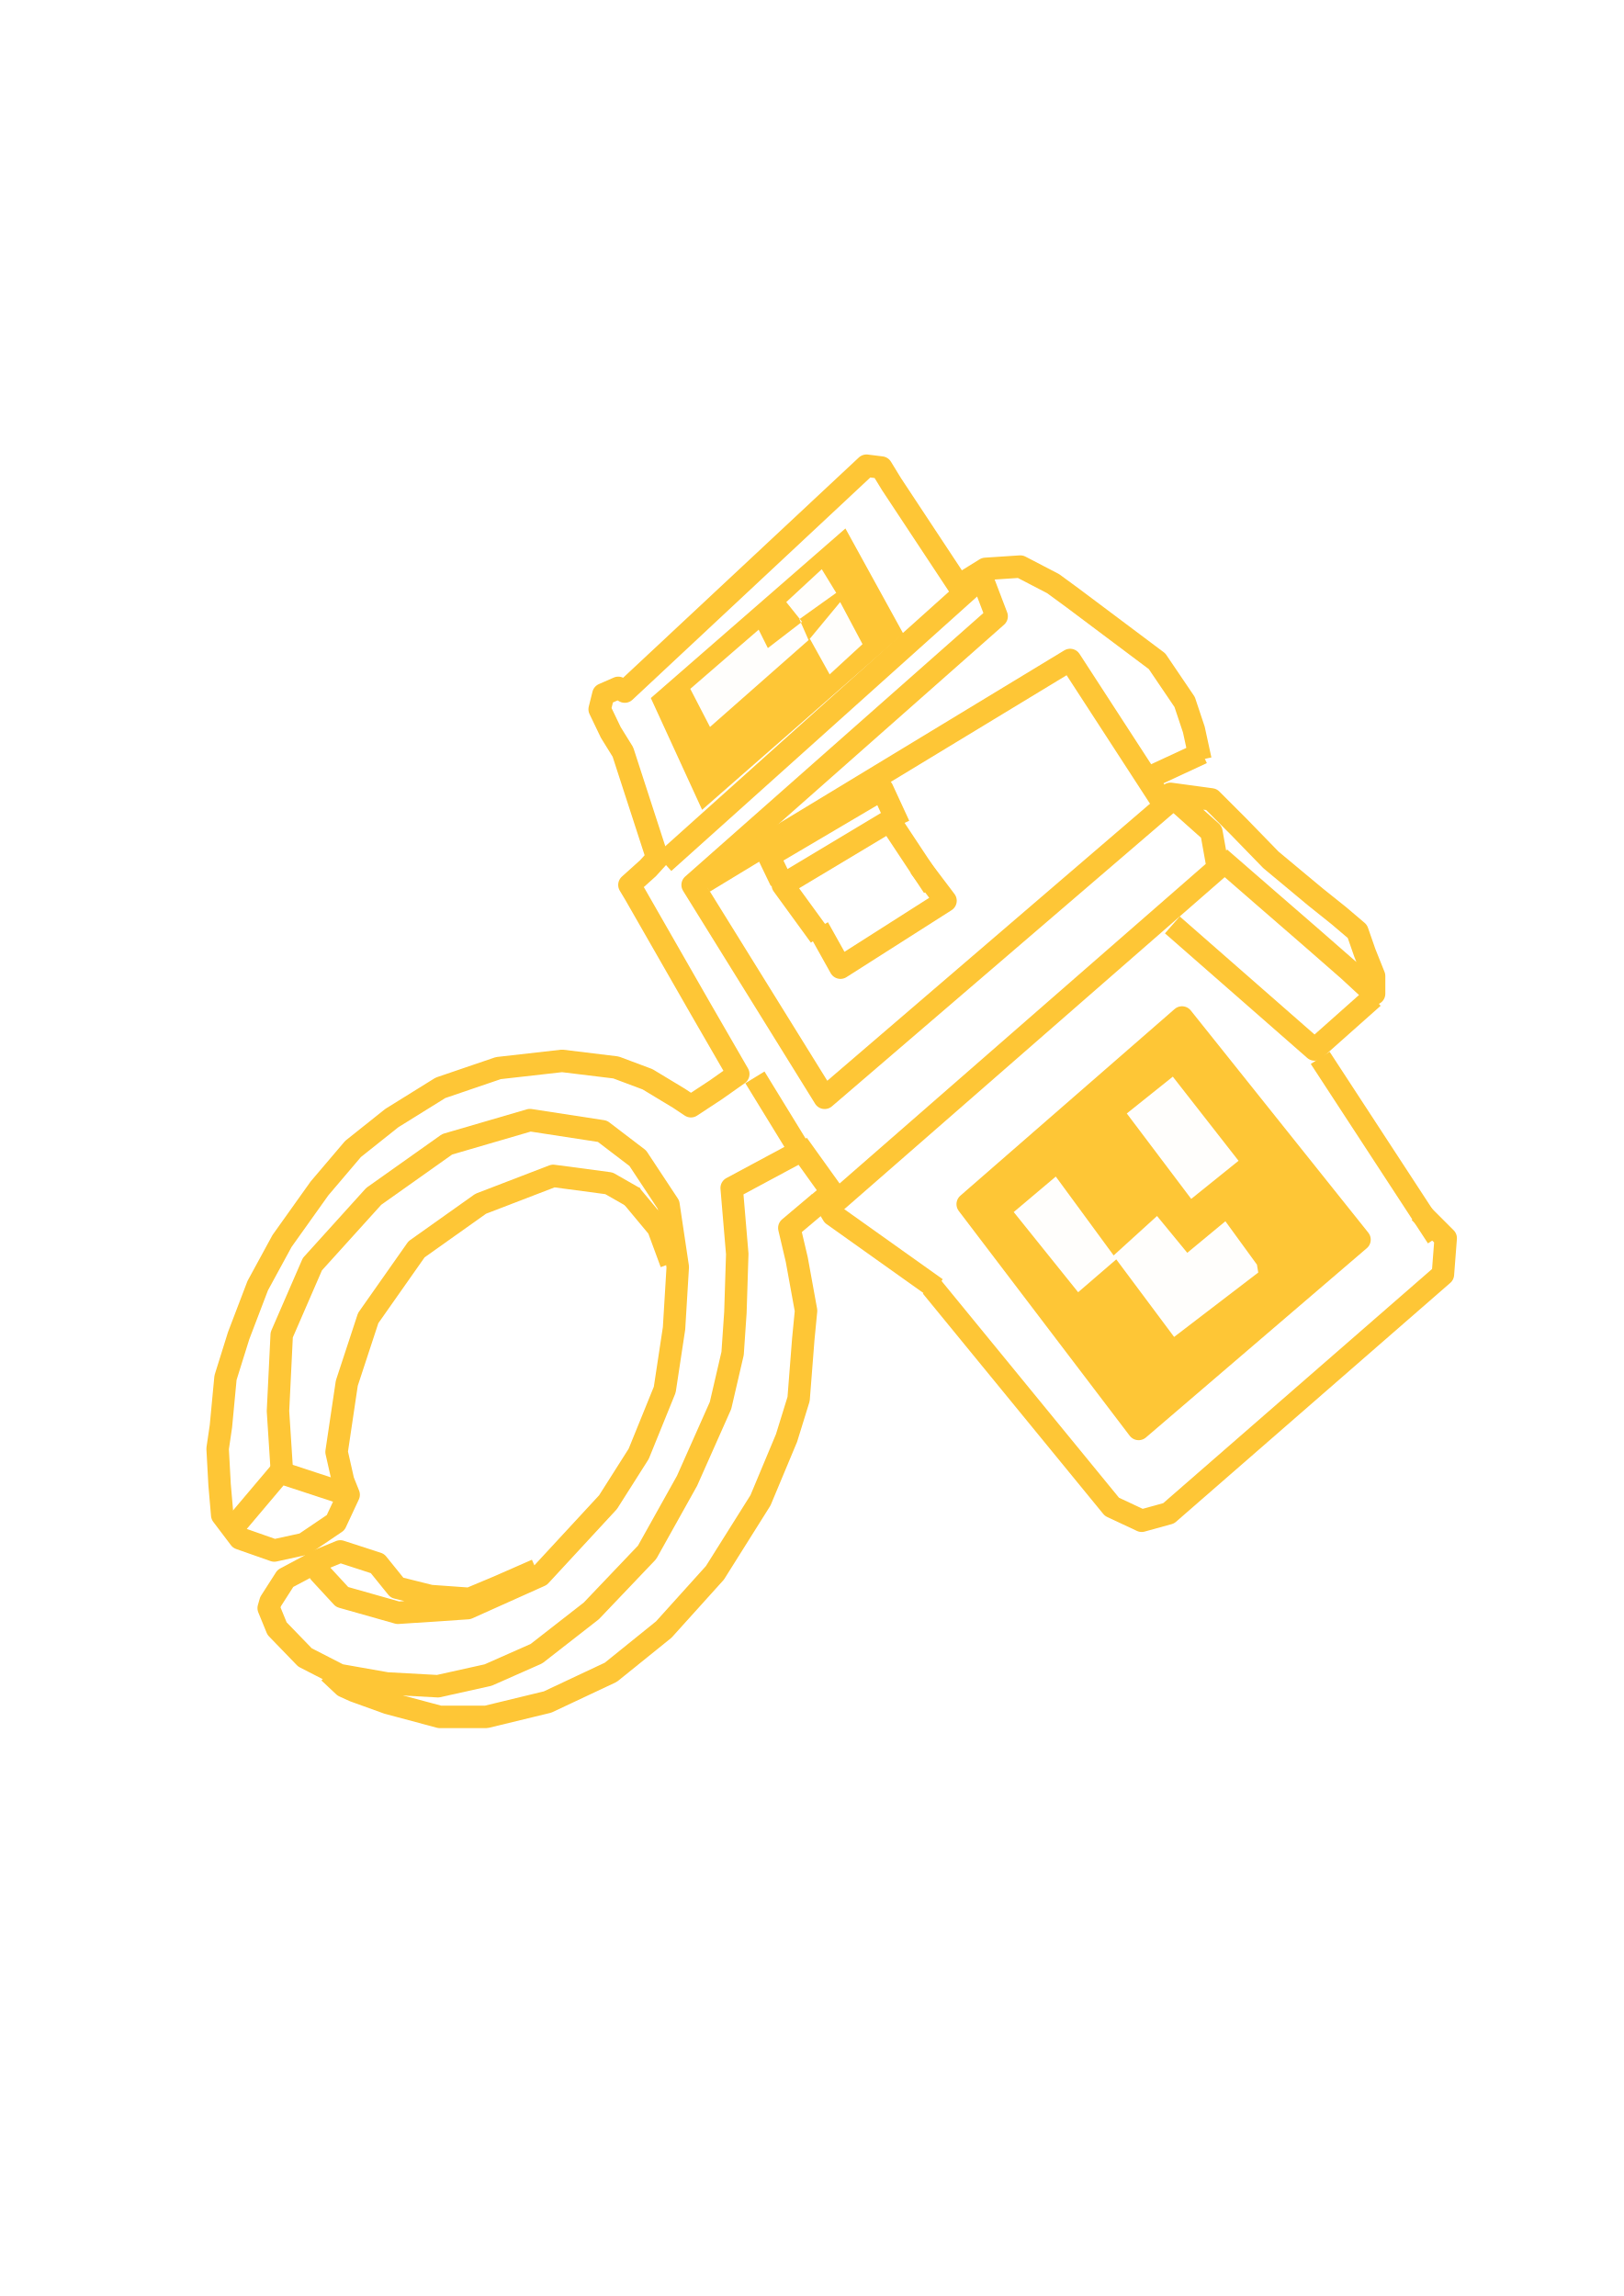
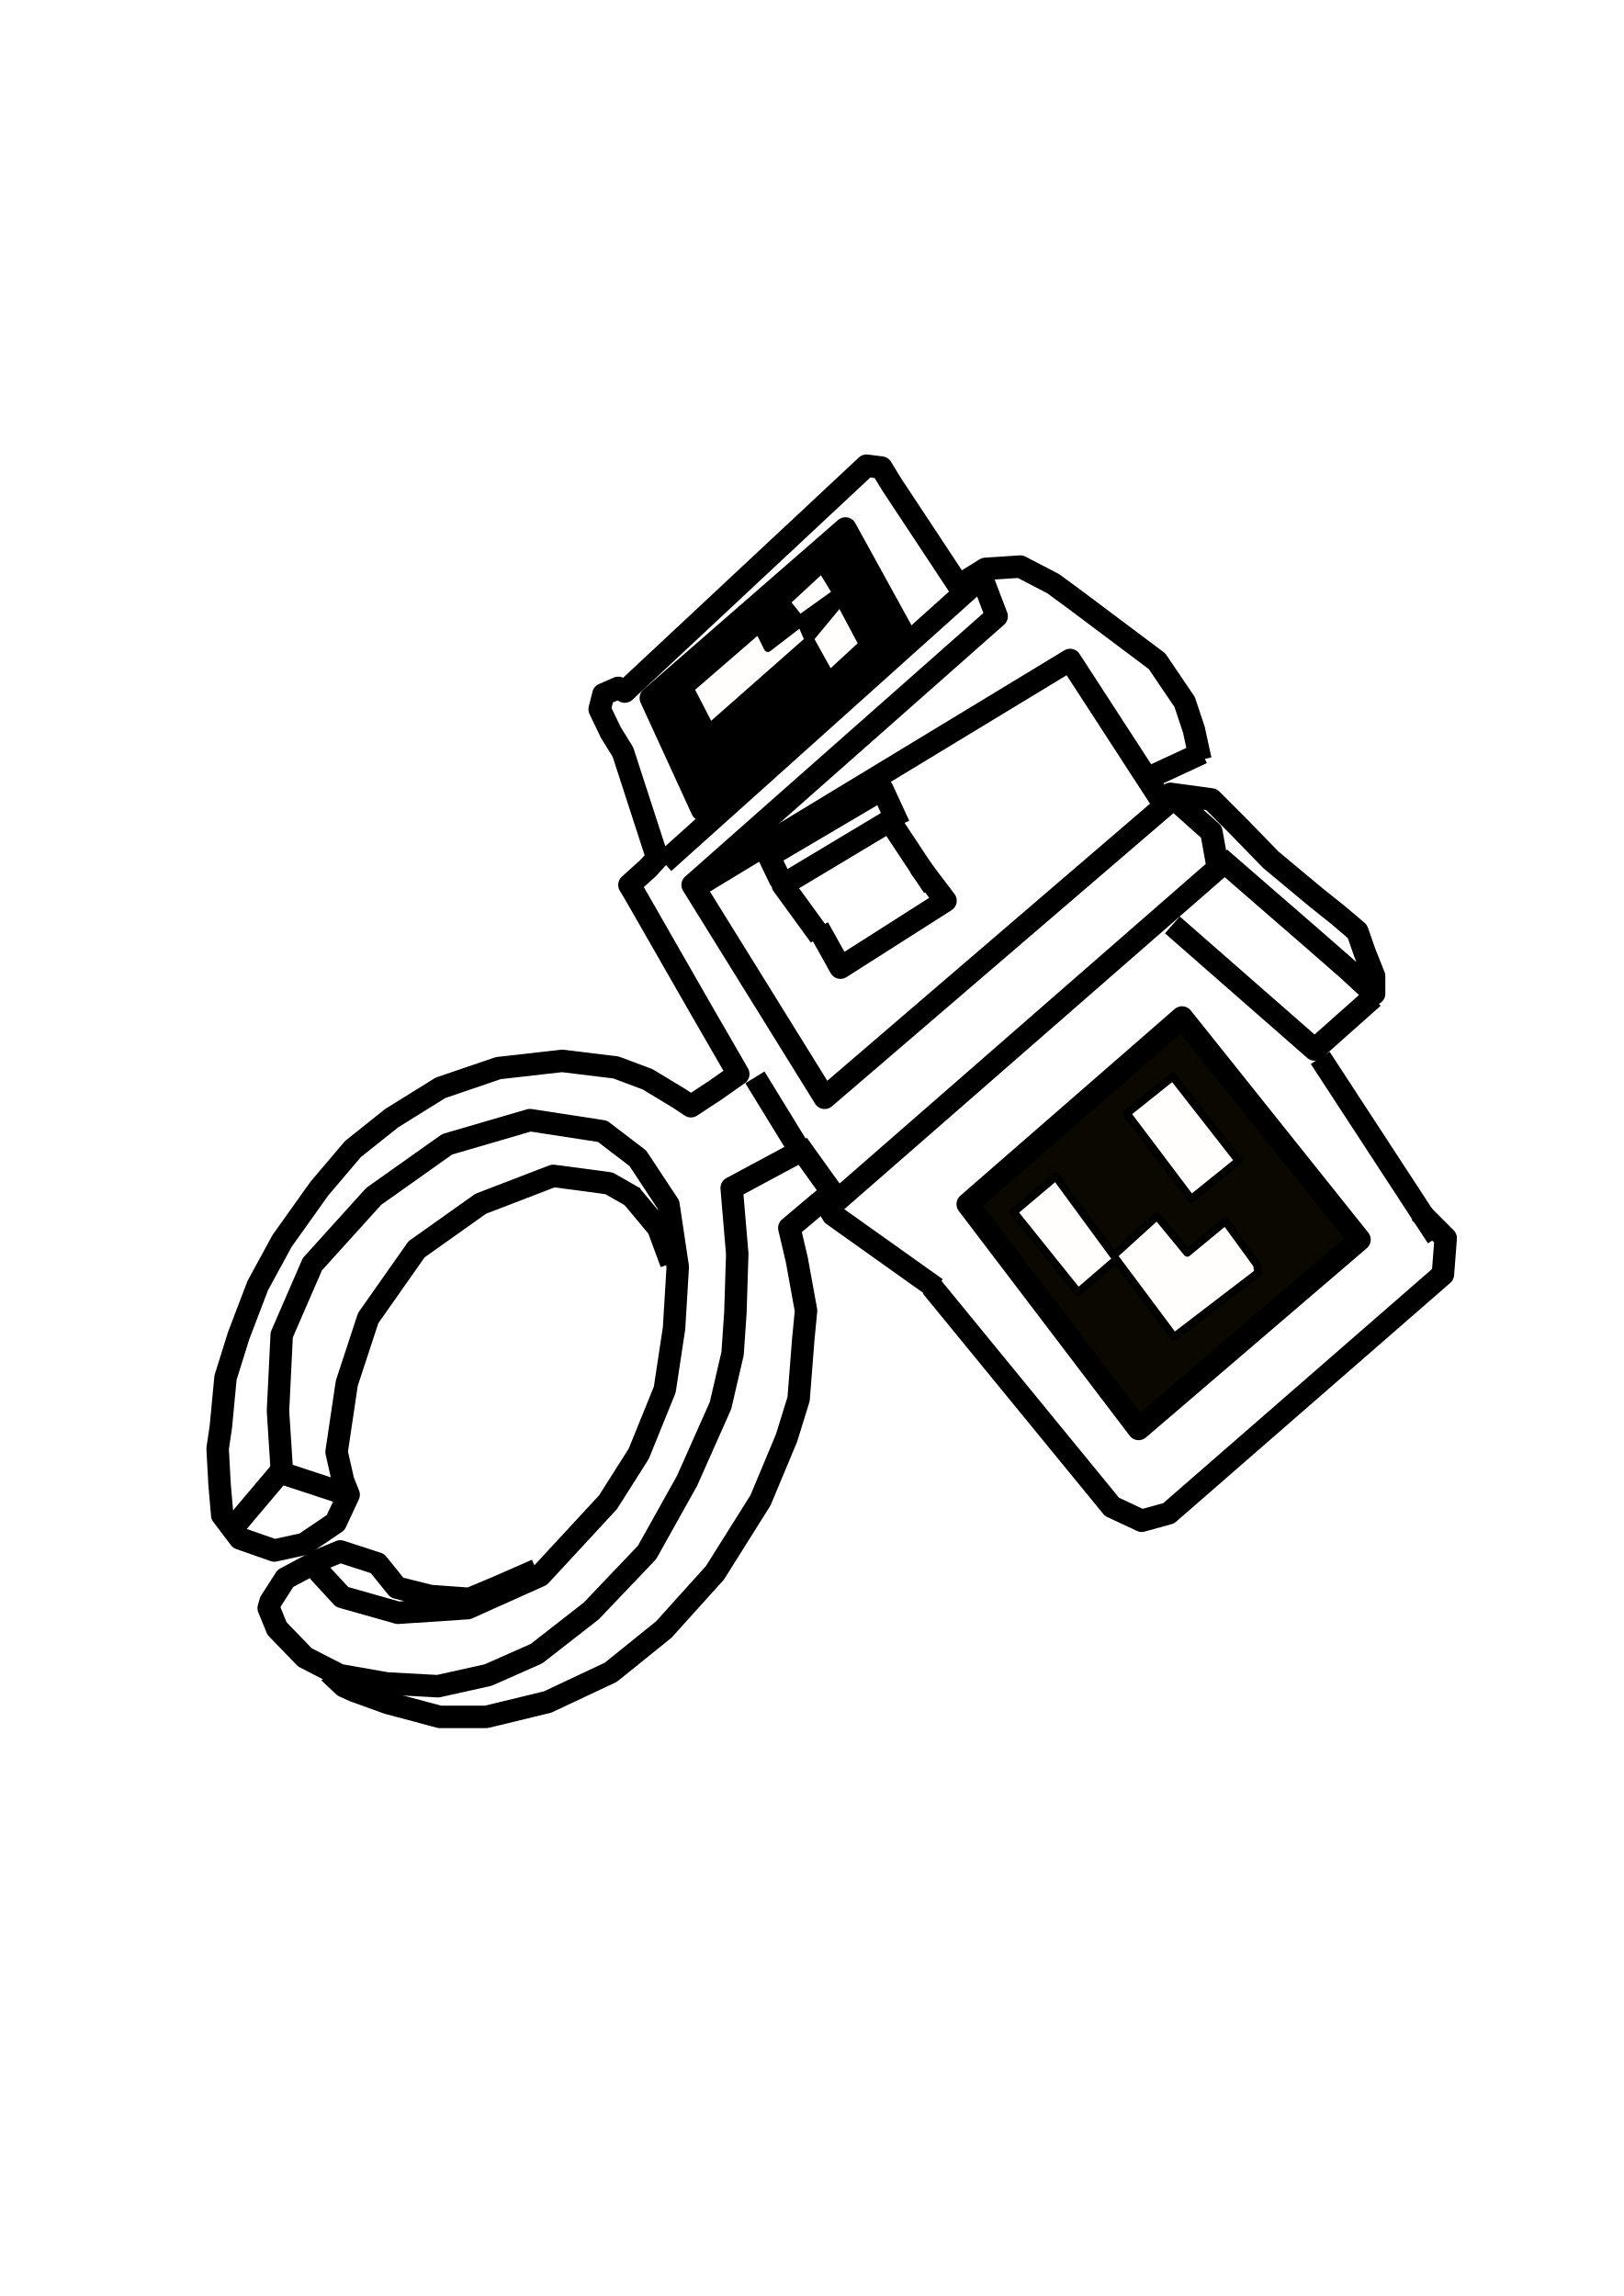
<svg xmlns="http://www.w3.org/2000/svg" width="210mm" height="297mm" viewBox="0 0 210 297" version="1.1" id="svg1" xml:space="preserve">
  <defs id="defs1">
    <clipPath clipPathUnits="userSpaceOnUse" id="clipPath1">
      <rect style="opacity:0.46;fill:#959593;fill-opacity:0.575;stroke:#96cfa2;stroke-width:0.104;stroke-linejoin:round;stroke-opacity:0.965" id="rect2" width="71.424" height="71.184" x="61.564" y="113.509" />
    </clipPath>
  </defs>
  <g id="layer1">
-     <path style="opacity:1;fill:none;fill-opacity:0.575;stroke:#fec636;stroke-width:2.904;stroke-linejoin:round;stroke-dasharray:none;stroke-opacity:1" d="m 155.255,98.288 -0.85,-3.911 -1.19,-3.571 -3.571,-5.272 -10.883,-8.162 -2.551,-1.871 -4.251,-2.211 -4.501,0.297 -3.487,2.164 -8.657,-13.106 -1.323,-2.164 -1.924,-0.24 -31.263,29.219 -0.842,-0.481 -1.924,0.842 -0.481,1.924 1.443,3.006 1.563,2.525 4.449,13.708 -1.202,1.323 -2.405,2.164 0.721,1.202 8.418,14.702 4.939,8.555 -2.891,2.041 -3.231,2.126 -1.53,-1.02 -4.081,-2.466 -4.081,-1.53 -6.972,-0.85 -8.247,0.935 -7.482,2.551 -6.292,3.911 -5.016,3.996 -4.336,5.101 -4.846,6.802 -3.146,5.782 -2.466,6.462 -1.7,5.442 -0.595,6.292 -0.425,2.891 0.255,4.676 0.34,3.911 2.284,3.02 4.449,1.563 3.848,-0.842 4.088,-2.766 1.683,-3.607 -0.721,-1.804 -0.842,-3.728 1.323,-8.898 2.766,-8.417 6.253,-8.898 8.297,-5.892 9.379,-3.607 7.215,0.962 3.367,1.924" id="path4" />
-     <path style="opacity:1;fill:none;fill-opacity:0.575;stroke:#fec636;stroke-width:2.904;stroke-linejoin:round;stroke-dasharray:none;stroke-opacity:1" d="m 44.61,193.23 -8.417,-2.766 -5.892,6.974" id="path5" />
-     <path style="opacity:1;fill:none;fill-opacity:0.575;stroke:#fec636;stroke-width:2.904;stroke-linejoin:round;stroke-dasharray:none;stroke-opacity:1" d="m 36.434,189.984 -0.481,-7.455 0.481,-9.86 3.968,-9.138 7.936,-8.778 9.499,-6.734 10.702,-3.126 9.379,1.443 4.569,3.487 3.968,6.012 1.202,8.056 -0.481,7.936 -1.202,7.936 -3.367,8.297 -3.968,6.253 -8.778,9.499 -9.379,4.208 -9.018,0.601 -7.215,-2.044 -2.886,-3.126 -0.842,-1.323 3.487,-1.443 4.81,1.563 2.525,3.126 4.329,1.082 5.05,0.361 3.728,-1.563 4.93,-2.164" id="path6" />
-     <path style="opacity:1;fill:none;fill-opacity:0.575;stroke:#fec636;stroke-width:2.904;stroke-linejoin:round;stroke-dasharray:none;stroke-opacity:1" d="m 81.525,154.512 3.607,4.329 1.683,4.569" id="path7" />
-     <path style="opacity:1;fill:none;fill-opacity:0.575;stroke:#fec636;stroke-width:2.904;stroke-linejoin:round;stroke-dasharray:none;stroke-opacity:1" d="m 40.522,202.249 -3.607,1.924 -1.924,3.006 -0.24,0.842 1.082,2.645 3.607,3.728 4.449,2.285 6.132,1.082 6.613,0.361 6.493,-1.443 6.253,-2.766 7.094,-5.531 7.215,-7.575 5.17,-9.259 4.329,-9.74 1.563,-6.734 0.361,-5.291 0.24,-7.575 -0.601,-7.094 -0.12,-1.443 8.056,-4.329" id="path8" />
-     <path style="opacity:1;fill:none;fill-opacity:0.575;stroke:#fec636;stroke-width:2.904;stroke-linejoin:round;stroke-dasharray:none;stroke-opacity:1" d="m 105.934,155.594 -3.848,3.247 0.962,4.088 1.202,6.613 -0.361,3.728 -0.601,7.696 -1.563,5.05 -3.367,8.056 -5.892,9.379 -6.613,7.335 -6.854,5.531 -8.177,3.848 -7.936,1.924 h -6.012 l -6.734,-1.804 -4.329,-1.563 -1.323,-0.601 -1.924,-1.804" id="path9" />
-     <path style="opacity:1;fill:none;fill-opacity:0.575;stroke:#fec636;stroke-width:2.904;stroke-linejoin:round;stroke-dasharray:none;stroke-opacity:1" d="m 103.168,148.019 5.17,7.215 49.179,-42.927 -0.842,-4.689 -4.449,-3.968 -0.842,-0.962 5.291,0.721 3.487,3.487 4.208,4.329 5.772,4.81 3.006,2.405 2.405,2.044 0.962,2.766 1.202,3.006 v 2.285 l -3.247,-3.006 -4.81,-4.208 -6.373,-5.531 -5.531,-4.81" id="path10" />
-     <path style="opacity:1;fill:none;fill-opacity:0.575;stroke:#fec636;stroke-width:2.904;stroke-linejoin:round;stroke-dasharray:none;stroke-opacity:1" d="m 151.626,119.642 18.397,16.113 7.575,-6.734" id="path11" />
-     <path style="opacity:1;fill:none;fill-opacity:0.575;stroke:#fec636;stroke-width:2.904;stroke-linejoin:round;stroke-dasharray:none;stroke-opacity:1" d="m 170.745,136.836 15.151,23.207" id="path12" />
-     <path style="opacity:1;fill:none;fill-opacity:0.575;stroke:#fec636;stroke-width:2.904;stroke-linejoin:round;stroke-dasharray:none;stroke-opacity:1" d="m 105.814,155.715 1.563,-1.323" id="path13" />
-     <path style="opacity:1;fill:none;fill-opacity:0.575;stroke:#fec636;stroke-width:2.904;stroke-linejoin:round;stroke-dasharray:none;stroke-opacity:1" d="m 121.085,166.657 -13.347,-9.499 -1.082,-1.804" id="path14" />
-     <path style="opacity:1;fill:none;fill-opacity:0.575;stroke:#fec636;stroke-width:2.904;stroke-linejoin:round;stroke-dasharray:none;stroke-opacity:1" d="m 97.637,139.362 5.531,9.018" id="path15" />
-     <path style="opacity:1;fill:none;fill-opacity:0.575;stroke:#fec636;stroke-width:2.904;stroke-linejoin:round;stroke-dasharray:none;stroke-opacity:1" d="M 85.853,111.585 125.774,75.753" id="path16" />
-     <path style="opacity:1;fill:none;fill-opacity:0.575;stroke:#fec636;stroke-width:2.904;stroke-linejoin:round;stroke-dasharray:none;stroke-opacity:1" d="M 151.747,103.289 106.655,142.007 89.581,114.471 128.9,79.721 126.977,74.671" id="path17" />
-     <path style="opacity:1;fill:none;fill-opacity:0.575;stroke:#fec636;stroke-width:2.904;stroke-linejoin:round;stroke-dasharray:none;stroke-opacity:1" d="M 91.024,114.111 138.4,85.372 150.183,103.529" id="path18" />
-     <path style="opacity:1;fill:none;fill-opacity:0.575;stroke:#fec636;stroke-width:2.904;stroke-linejoin:round;stroke-dasharray:none;stroke-opacity:1" d="m 106.054,121.085 -4.81,-6.613 13.828,-8.297 5.651,8.537" id="path19" />
-     <path style="opacity:1;fill:none;fill-opacity:0.575;stroke:#fec636;stroke-width:2.904;stroke-linejoin:round;stroke-dasharray:none;stroke-opacity:1" d="m 101.004,113.99 -1.563,-3.247 14.67,-8.657 2.164,4.689" id="path20" />
-     <path style="opacity:1;fill:none;fill-opacity:0.575;stroke:#fec636;stroke-width:2.904;stroke-linejoin:round;stroke-dasharray:none;stroke-opacity:1" d="m 105.814,120.002 2.886,5.17 13.587,-8.657 -3.367,-4.449" id="path21" />
-     <path style="opacity:1;fill:none;fill-opacity:0.575;stroke:#fec636;stroke-width:2.904;stroke-linejoin:round;stroke-dasharray:none;stroke-opacity:1" d="m 155.474,97.397 -6.734,3.126" id="path22" />
-     <path style="opacity:1;fill:none;fill-opacity:0.575;stroke:#fec636;stroke-width:2.904;stroke-linejoin:round;stroke-dasharray:none;stroke-opacity:1" d="m 120.483,166.416 23.327,28.498 3.848,1.804 3.487,-0.962 35.472,-30.902 0.361,-4.689 -3.367,-3.367" id="path23" />
-     <path style="opacity:1;fill:#fec636;fill-opacity:1;stroke:#fec636;stroke-width:2.904;stroke-linejoin:round;stroke-dasharray:none;stroke-opacity:1" d="m 152.874,131.618 22.957,28.738 -28.568,24.487 -22.106,-29.078 z" id="path24" />
-     <path style="opacity:1;fill:#fffefc;fill-opacity:1;stroke:none;stroke-width:2.904;stroke-linejoin:round;stroke-dasharray:none;stroke-opacity:1" d="m 145.732,144.032 8.332,11.053 6.122,-4.931 -8.502,-10.883 z" id="path25" />
-     <path style="opacity:1;fill:#fffefc;fill-opacity:1;stroke:none;stroke-width:2.904;stroke-linejoin:round;stroke-dasharray:none;stroke-opacity:1" d="m 131.108,156.785 8.332,10.373 4.931,-4.251 7.482,10.033 10.883,-8.332 -0.17,-1.02 -4.081,-5.612 -4.931,4.081 -3.911,-4.761 -5.612,5.101 -7.482,-10.203 z" id="path26" />
-     <path style="opacity:1;fill:#fec636;fill-opacity:1;stroke:none;stroke-width:2.904;stroke-linejoin:round;stroke-dasharray:none;stroke-opacity:1" d="M 84.174,90.296 90.806,104.75 116.824,81.964 109.342,68.36 Z" id="path27" />
-     <path style="opacity:1;fill:#fffefc;fill-opacity:1;stroke:none;stroke-width:2.904;stroke-linejoin:round;stroke-dasharray:none;stroke-opacity:1" d="m 89.276,89.106 2.551,4.931 12.924,-11.393 2.551,4.591 4.251,-3.911 -2.891,-5.442 -4.081,4.931 -1.19,-2.721 4.761,-3.401 -1.871,-3.061 -4.591,4.251 2.041,2.551 -4.421,3.401 -1.19,-2.381 z" id="path28" />
+     <path style="opacity:1;fill:none;fill-opacity:0.575;stroke:#000000;stroke-width:2.904;stroke-linejoin:round;stroke-dasharray:none;stroke-opacity:1" d="m 155.255,98.288 -0.85,-3.911 -1.19,-3.571 -3.571,-5.272 -10.883,-8.162 -2.551,-1.871 -4.251,-2.211 -4.501,0.297 -3.487,2.164 -8.657,-13.106 -1.323,-2.164 -1.924,-0.24 -31.263,29.219 -0.842,-0.481 -1.924,0.842 -0.481,1.924 1.443,3.006 1.563,2.525 4.449,13.708 -1.202,1.323 -2.405,2.164 0.721,1.202 8.418,14.702 4.939,8.555 -2.891,2.041 -3.231,2.126 -1.53,-1.02 -4.081,-2.466 -4.081,-1.53 -6.972,-0.85 -8.247,0.935 -7.482,2.551 -6.292,3.911 -5.016,3.996 -4.336,5.101 -4.846,6.802 -3.146,5.782 -2.466,6.462 -1.7,5.442 -0.595,6.292 -0.425,2.891 0.255,4.676 0.34,3.911 2.284,3.02 4.449,1.563 3.848,-0.842 4.088,-2.766 1.683,-3.607 -0.721,-1.804 -0.842,-3.728 1.323,-8.898 2.766,-8.417 6.253,-8.898 8.297,-5.892 9.379,-3.607 7.215,0.962 3.367,1.924" id="path4" />
+     <path style="opacity:1;fill:none;fill-opacity:0.575;stroke:#000000;stroke-width:2.904;stroke-linejoin:round;stroke-dasharray:none;stroke-opacity:1" d="m 44.61,193.23 -8.417,-2.766 -5.892,6.974" id="path5" />
+     <path style="opacity:1;fill:none;fill-opacity:0.575;stroke:#000000;stroke-width:2.904;stroke-linejoin:round;stroke-dasharray:none;stroke-opacity:1" d="m 36.434,189.984 -0.481,-7.455 0.481,-9.86 3.968,-9.138 7.936,-8.778 9.499,-6.734 10.702,-3.126 9.379,1.443 4.569,3.487 3.968,6.012 1.202,8.056 -0.481,7.936 -1.202,7.936 -3.367,8.297 -3.968,6.253 -8.778,9.499 -9.379,4.208 -9.018,0.601 -7.215,-2.044 -2.886,-3.126 -0.842,-1.323 3.487,-1.443 4.81,1.563 2.525,3.126 4.329,1.082 5.05,0.361 3.728,-1.563 4.93,-2.164" id="path6" />
+     <path style="opacity:1;fill:none;fill-opacity:0.575;stroke:#000000;stroke-width:2.904;stroke-linejoin:round;stroke-dasharray:none;stroke-opacity:1" d="m 81.525,154.512 3.607,4.329 1.683,4.569" id="path7" />
+     <path style="opacity:1;fill:none;fill-opacity:0.575;stroke:#000000;stroke-width:2.904;stroke-linejoin:round;stroke-dasharray:none;stroke-opacity:1" d="m 40.522,202.249 -3.607,1.924 -1.924,3.006 -0.24,0.842 1.082,2.645 3.607,3.728 4.449,2.285 6.132,1.082 6.613,0.361 6.493,-1.443 6.253,-2.766 7.094,-5.531 7.215,-7.575 5.17,-9.259 4.329,-9.74 1.563,-6.734 0.361,-5.291 0.24,-7.575 -0.601,-7.094 -0.12,-1.443 8.056,-4.329" id="path8" />
+     <path style="opacity:1;fill:none;fill-opacity:0.575;stroke:#000000;stroke-width:2.904;stroke-linejoin:round;stroke-dasharray:none;stroke-opacity:1" d="m 105.934,155.594 -3.848,3.247 0.962,4.088 1.202,6.613 -0.361,3.728 -0.601,7.696 -1.563,5.05 -3.367,8.056 -5.892,9.379 -6.613,7.335 -6.854,5.531 -8.177,3.848 -7.936,1.924 h -6.012 l -6.734,-1.804 -4.329,-1.563 -1.323,-0.601 -1.924,-1.804" id="path9" />
+     <path style="opacity:1;fill:none;fill-opacity:0.575;stroke:#000000;stroke-width:2.904;stroke-linejoin:round;stroke-dasharray:none;stroke-opacity:1" d="m 103.168,148.019 5.17,7.215 49.179,-42.927 -0.842,-4.689 -4.449,-3.968 -0.842,-0.962 5.291,0.721 3.487,3.487 4.208,4.329 5.772,4.81 3.006,2.405 2.405,2.044 0.962,2.766 1.202,3.006 v 2.285 l -3.247,-3.006 -4.81,-4.208 -6.373,-5.531 -5.531,-4.81" id="path10" />
+     <path style="opacity:1;fill:none;fill-opacity:0.575;stroke:#000000;stroke-width:2.904;stroke-linejoin:round;stroke-dasharray:none;stroke-opacity:1" d="m 151.626,119.642 18.397,16.113 7.575,-6.734" id="path11" />
+     <path style="opacity:1;fill:none;fill-opacity:0.575;stroke:#000000;stroke-width:2.904;stroke-linejoin:round;stroke-dasharray:none;stroke-opacity:1" d="m 170.745,136.836 15.151,23.207" id="path12" />
+     <path style="opacity:1;fill:none;fill-opacity:0.575;stroke:#000000;stroke-width:2.904;stroke-linejoin:round;stroke-dasharray:none;stroke-opacity:1" d="m 105.814,155.715 1.563,-1.323" id="path13" />
+     <path style="opacity:1;fill:none;fill-opacity:0.575;stroke:#000000;stroke-width:2.904;stroke-linejoin:round;stroke-dasharray:none;stroke-opacity:1" d="m 121.085,166.657 -13.347,-9.499 -1.082,-1.804" id="path14" />
+     <path style="opacity:1;fill:none;fill-opacity:0.575;stroke:#000000;stroke-width:2.904;stroke-linejoin:round;stroke-dasharray:none;stroke-opacity:1" d="m 97.637,139.362 5.531,9.018" id="path15" />
+     <path style="opacity:1;fill:none;fill-opacity:0.575;stroke:#000000;stroke-width:2.904;stroke-linejoin:round;stroke-dasharray:none;stroke-opacity:1" d="M 85.853,111.585 125.774,75.753" id="path16" />
+     <path style="opacity:1;fill:none;fill-opacity:0.575;stroke:#000000;stroke-width:2.904;stroke-linejoin:round;stroke-dasharray:none;stroke-opacity:1" d="M 151.747,103.289 106.655,142.007 89.581,114.471 128.9,79.721 126.977,74.671" id="path17" />
+     <path style="opacity:1;fill:none;fill-opacity:0.575;stroke:#000000;stroke-width:2.904;stroke-linejoin:round;stroke-dasharray:none;stroke-opacity:1" d="M 91.024,114.111 138.4,85.372 150.183,103.529" id="path18" />
+     <path style="opacity:1;fill:none;fill-opacity:0.575;stroke:#000000;stroke-width:2.904;stroke-linejoin:round;stroke-dasharray:none;stroke-opacity:1" d="m 106.054,121.085 -4.81,-6.613 13.828,-8.297 5.651,8.537" id="path19" />
+     <path style="opacity:1;fill:none;fill-opacity:0.575;stroke:#000000;stroke-width:2.904;stroke-linejoin:round;stroke-dasharray:none;stroke-opacity:1" d="m 101.004,113.99 -1.563,-3.247 14.67,-8.657 2.164,4.689" id="path20" />
+     <path style="opacity:1;fill:none;fill-opacity:0.575;stroke:#000000;stroke-width:2.904;stroke-linejoin:round;stroke-dasharray:none;stroke-opacity:1" d="m 105.814,120.002 2.886,5.17 13.587,-8.657 -3.367,-4.449" id="path21" />
+     <path style="opacity:1;fill:none;fill-opacity:0.575;stroke:#000000;stroke-width:2.904;stroke-linejoin:round;stroke-dasharray:none;stroke-opacity:1" d="m 155.474,97.397 -6.734,3.126" id="path22" />
+     <path style="opacity:1;fill:none;fill-opacity:0.575;stroke:#000000;stroke-width:2.904;stroke-linejoin:round;stroke-dasharray:none;stroke-opacity:1" d="m 120.483,166.416 23.327,28.498 3.848,1.804 3.487,-0.962 35.472,-30.902 0.361,-4.689 -3.367,-3.367" id="path23" />
+     <path style="opacity:1;fill:#0b0800;fill-opacity:1;stroke:#000000;stroke-width:2.904;stroke-linejoin:round;stroke-dasharray:none;stroke-opacity:1" d="m 152.874,131.618 22.957,28.738 -28.568,24.487 -22.106,-29.078 z" id="path24" />
+     <path style="opacity:1;fill:#fffefc;fill-opacity:1;stroke:#000000;stroke-width:1.004;stroke-linejoin:round;stroke-dasharray:none;stroke-opacity:1" d="m 145.732,144.032 8.332,11.053 6.122,-4.931 -8.502,-10.883 z" id="path25" />
+     <path style="opacity:1;fill:#fffefc;fill-opacity:1;stroke:#000000;stroke-width:1.004;stroke-linejoin:round;stroke-dasharray:none;stroke-opacity:1" d="m 131.108,156.785 8.332,10.373 4.931,-4.251 7.482,10.033 10.883,-8.332 -0.17,-1.02 -4.081,-5.612 -4.931,4.081 -3.911,-4.761 -5.612,5.101 -7.482,-10.203 z" id="path26" />
+     <path style="opacity:1;fill:#000000;fill-opacity:1;stroke:#000000;stroke-width:2.904;stroke-linejoin:round;stroke-dasharray:none;stroke-opacity:1" d="M 84.174,90.296 90.806,104.75 116.824,81.964 109.342,68.36 Z" id="path27" />
+     <path style="opacity:1;fill:#fffefc;fill-opacity:1;stroke:#000000;stroke-width:1.004;stroke-linejoin:round;stroke-dasharray:none;stroke-opacity:1" d="m 89.276,89.106 2.551,4.931 12.924,-11.393 2.551,4.591 4.251,-3.911 -2.891,-5.442 -4.081,4.931 -1.19,-2.721 4.761,-3.401 -1.871,-3.061 -4.591,4.251 2.041,2.551 -4.421,3.401 -1.19,-2.381 z" id="path28" />
  </g>
</svg>
